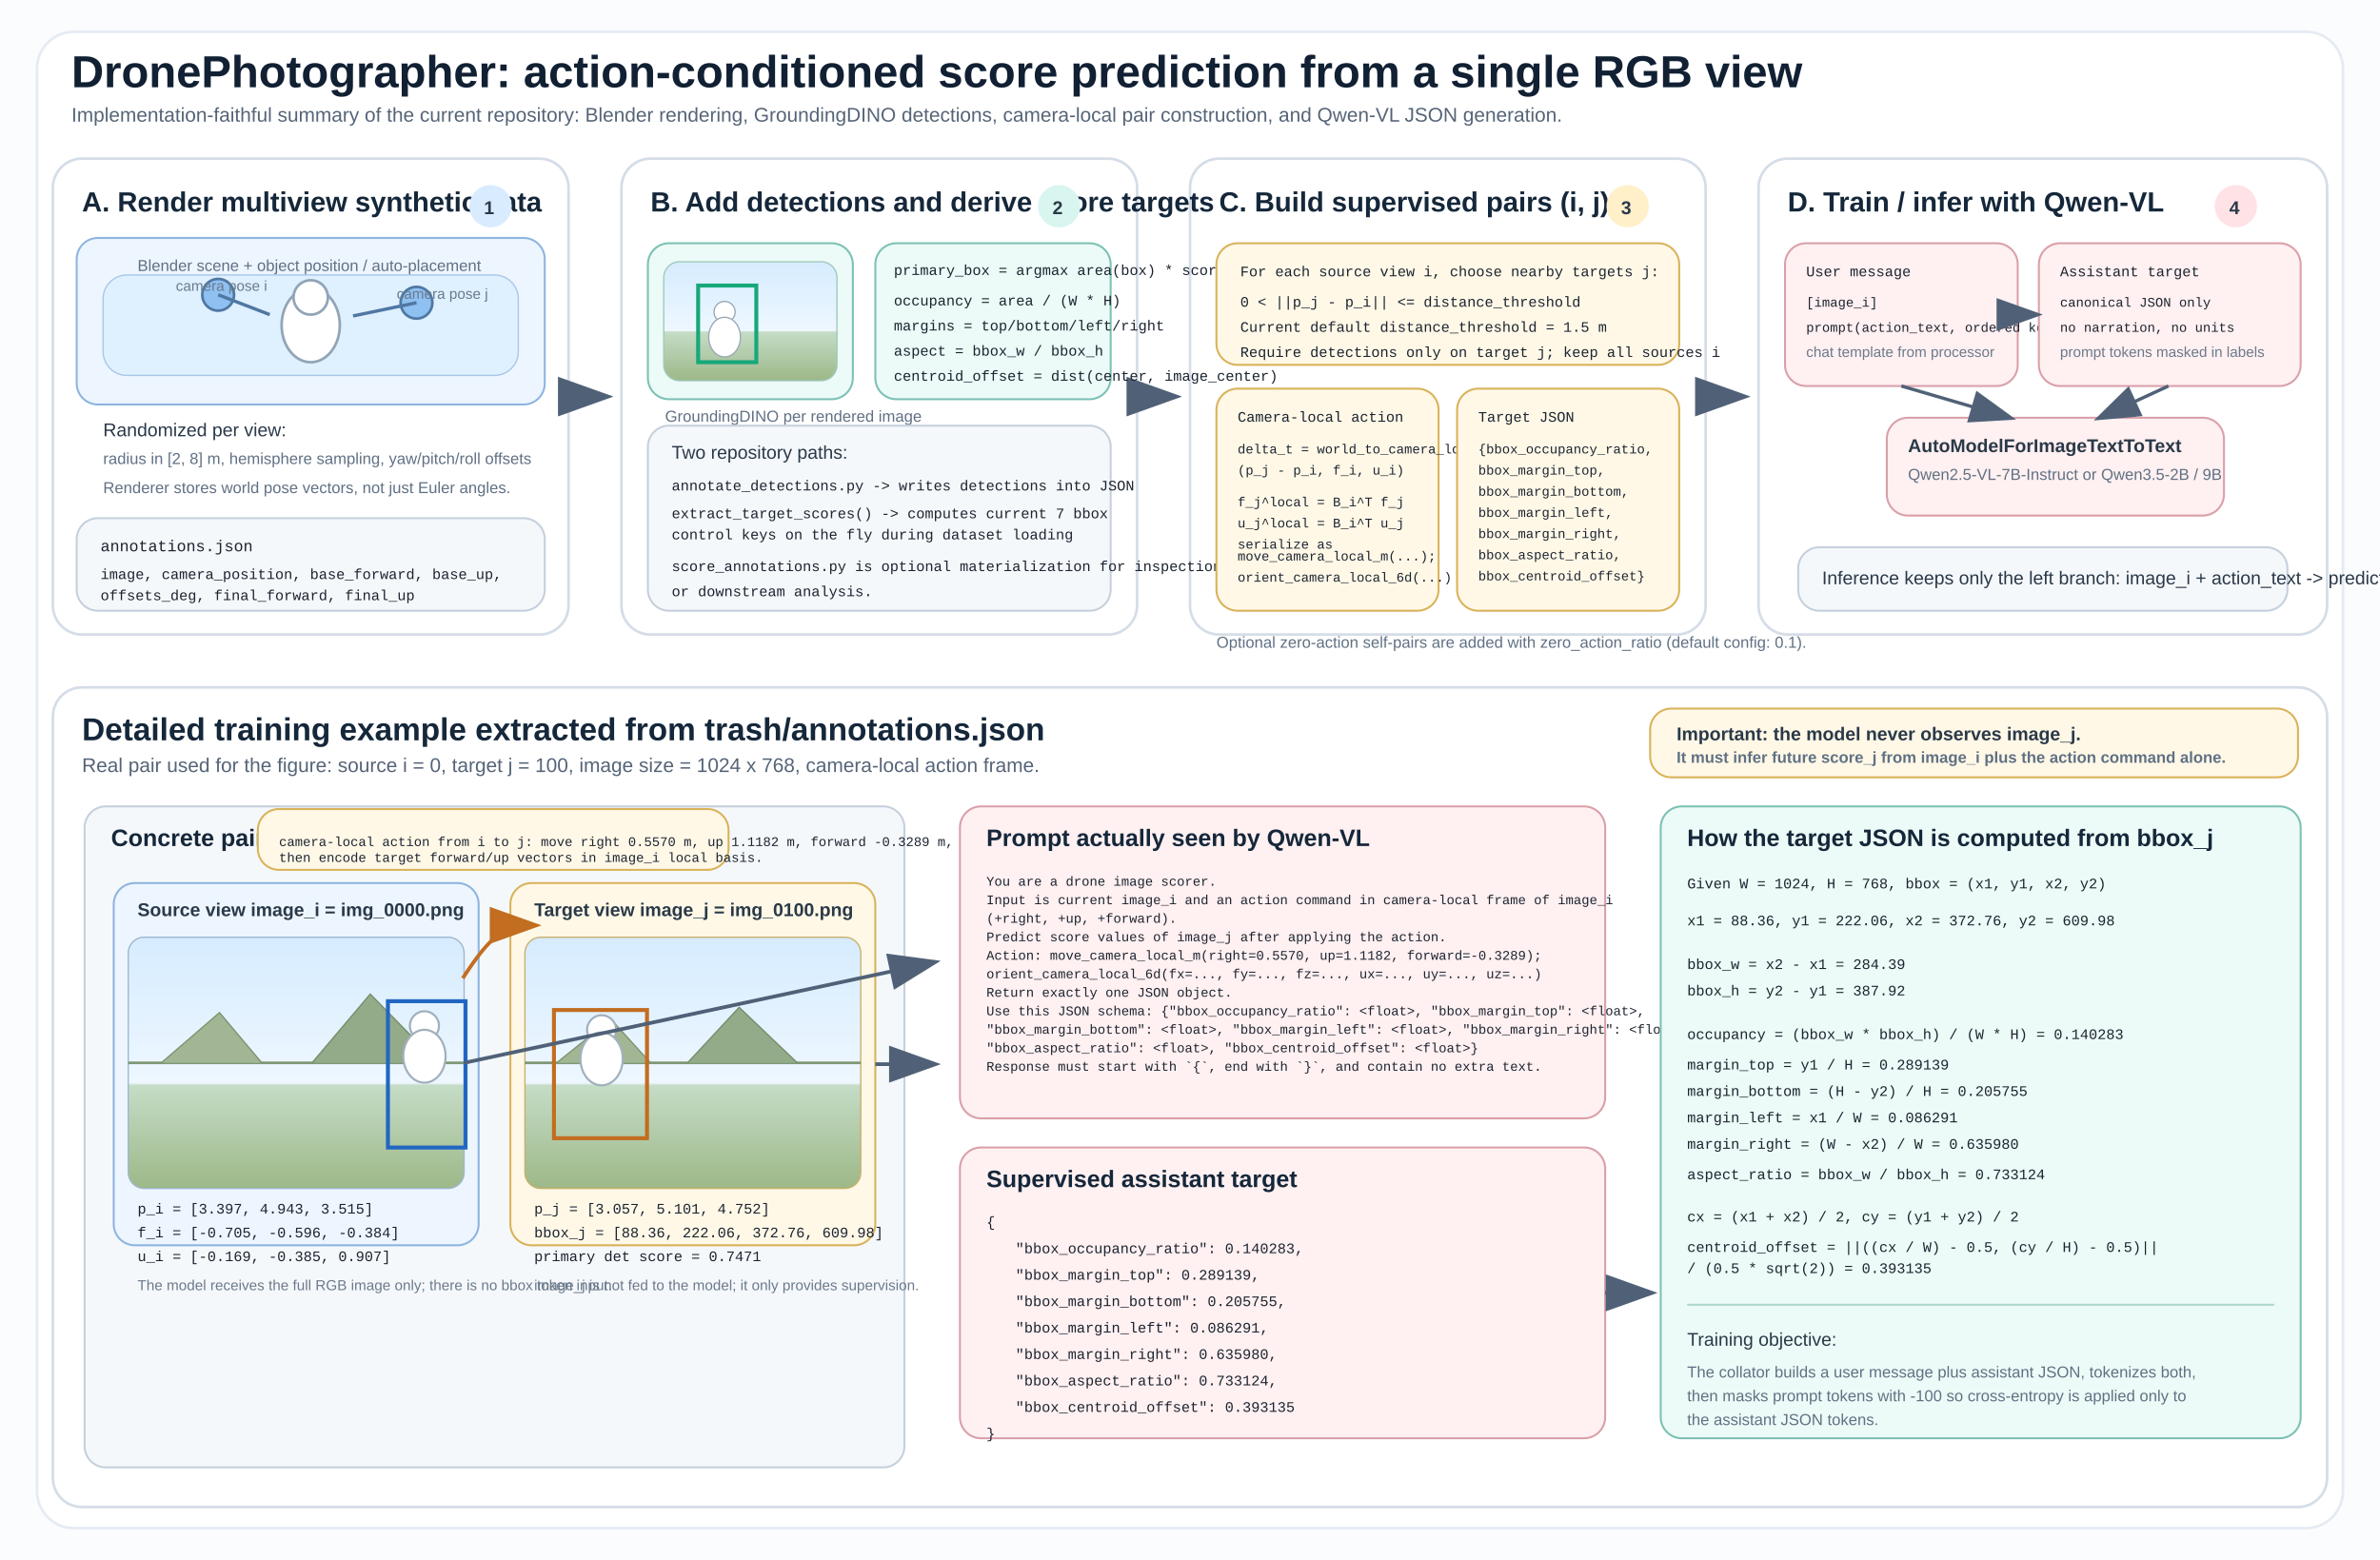
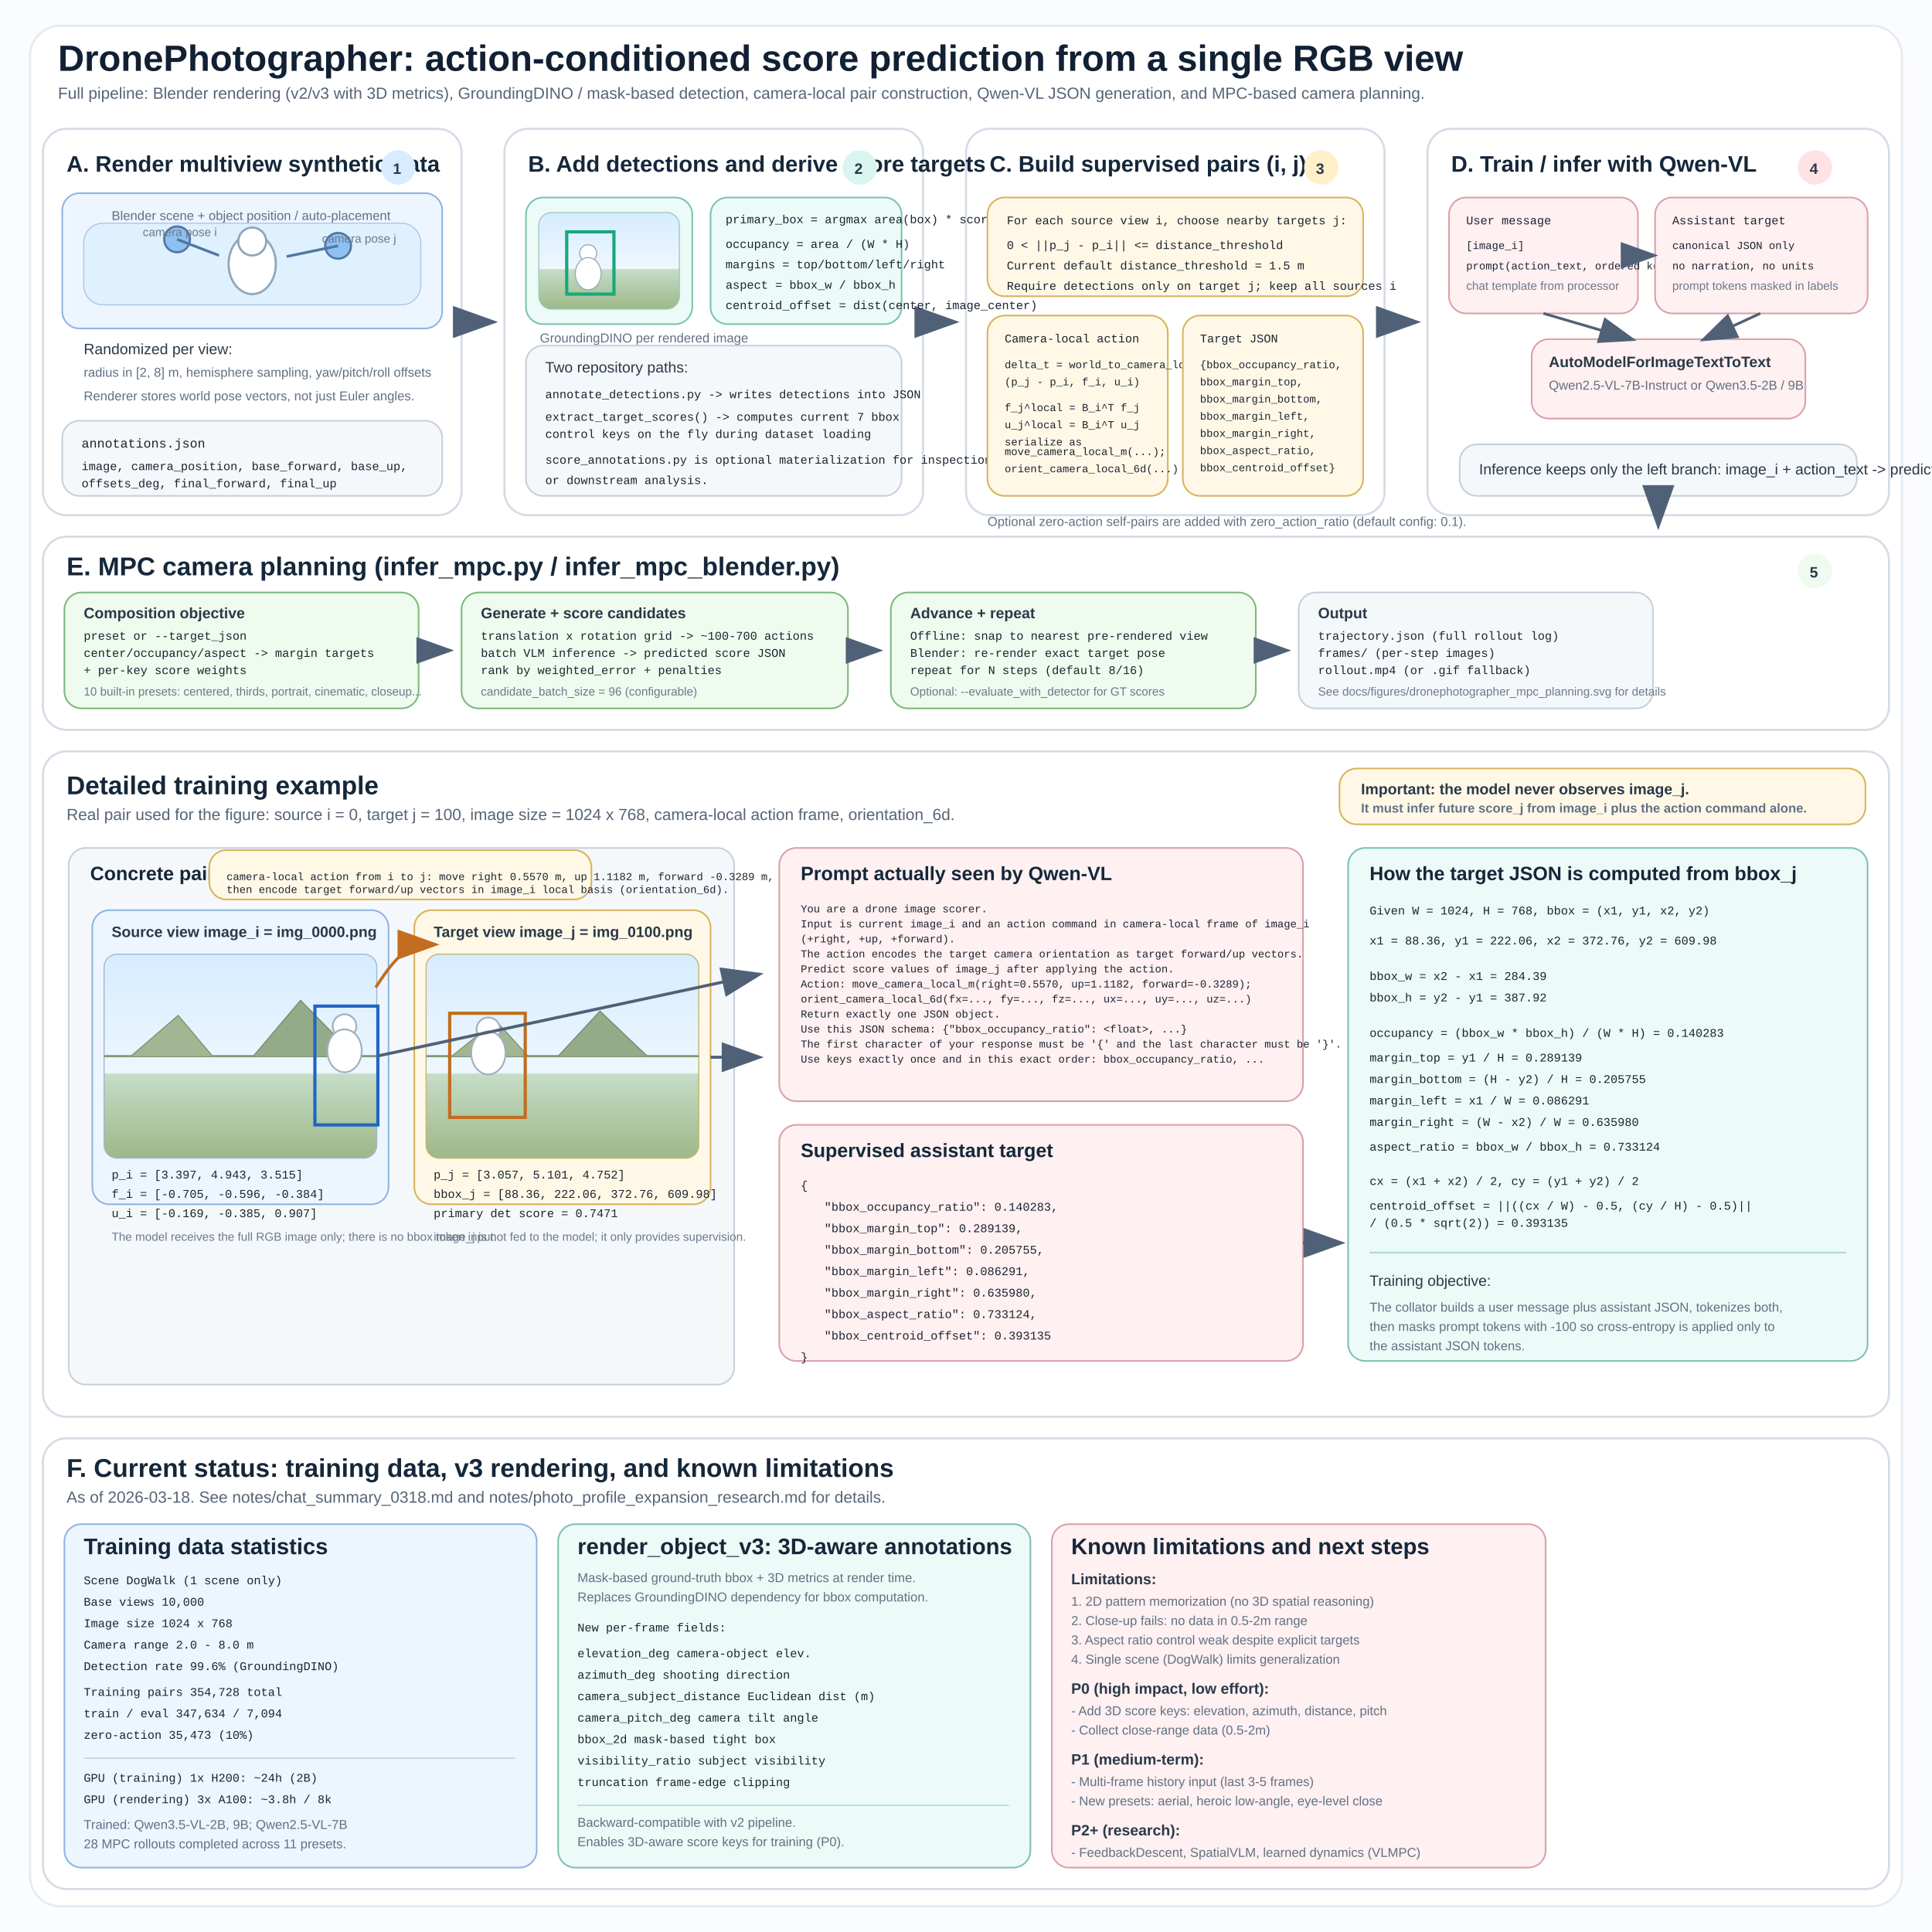
- <svg xmlns="http://www.w3.org/2000/svg" width="1800" height="1180" viewBox="0 0 1800 1180">
+ <svg xmlns="http://www.w3.org/2000/svg" width="1800" height="1800" viewBox="0 0 1800 1800">
  <defs>
    <marker id="arrow" markerWidth="14" markerHeight="10" refX="12" refY="5" orient="auto" markerUnits="strokeWidth">
      <path d="M 0 0 L 14 5 L 0 10 z" fill="#506177" />
    </marker>
    <marker id="arrowWarm" markerWidth="14" markerHeight="10" refX="12" refY="5" orient="auto" markerUnits="strokeWidth">
      <path d="M 0 0 L 14 5 L 0 10 z" fill="#c26d1f" />
    </marker>
    <linearGradient id="imgSky" x1="0" y1="0" x2="0" y2="1">
      <stop offset="0%" stop-color="#d6ecff" />
      <stop offset="58%" stop-color="#eef7ff" />
      <stop offset="59%" stop-color="#c5dcc6" />
      <stop offset="100%" stop-color="#9db888" />
    </linearGradient>
    <style>
      .title { font-family: Arial, Helvetica, sans-serif; font-size: 34px; font-weight: 700; fill: #112033; }
      .subtitle { font-family: Arial, Helvetica, sans-serif; font-size: 15px; fill: #556477; }
      .panel-title { font-family: Arial, Helvetica, sans-serif; font-size: 21px; font-weight: 700; fill: #15273a; }
      .section-title { font-family: Arial, Helvetica, sans-serif; font-size: 24px; font-weight: 700; fill: #15273a; }
      .body { font-family: Arial, Helvetica, sans-serif; font-size: 14px; fill: #2a3948; }
      .small { font-family: Arial, Helvetica, sans-serif; font-size: 12px; fill: #607083; }
      .tiny { font-family: Arial, Helvetica, sans-serif; font-size: 11px; fill: #6b7a8b; }
      .code { font-family: "Courier New", Courier, monospace; font-size: 12px; fill: #1c2430; }
      .code-small { font-family: "Courier New", Courier, monospace; font-size: 11px; fill: #1c2430; }
      .code-tiny { font-family: "Courier New", Courier, monospace; font-size: 10px; fill: #1c2430; }
      .panel { fill: #ffffff; stroke: #d5dde7; stroke-width: 2; rx: 22; ry: 22; }
      .box-blue { fill: #edf5ff; stroke: #8eb5e0; stroke-width: 1.5; rx: 16; ry: 16; }
      .box-teal { fill: #ecfbf7; stroke: #7cc1b4; stroke-width: 1.5; rx: 16; ry: 16; }
      .box-gold { fill: #fff8e7; stroke: #d9b35b; stroke-width: 1.5; rx: 16; ry: 16; }
      .box-rose { fill: #fff0f1; stroke: #d9a0a9; stroke-width: 1.5; rx: 16; ry: 16; }
      .box-slate { fill: #f5f8fb; stroke: #c5d0dc; stroke-width: 1.5; rx: 16; ry: 16; }
      .dash { stroke-dasharray: 8 7; }
    </style>
  </defs>
-   <rect x="0" y="0" width="1800" height="1180" fill="#fbfcfe" />
-   <rect x="28" y="24" width="1744" height="1132" rx="28" ry="28" fill="#ffffff" stroke="#e5ebf2" stroke-width="2" />
+   <rect x="0" y="0" width="1800" height="1800" fill="#fbfcfe" />
+   <rect x="28" y="24" width="1744" height="1752" rx="28" ry="28" fill="#ffffff" stroke="#e5ebf2" stroke-width="2" />
  <text x="54" y="66" class="title">DronePhotographer: action-conditioned score prediction from a single RGB view</text>
-   <text x="54" y="92" class="subtitle">Implementation-faithful summary of the current repository: Blender rendering, GroundingDINO detections, camera-local pair construction, and Qwen-VL JSON generation.</text>
+   <text x="54" y="92" class="subtitle">Full pipeline: Blender rendering (v2/v3 with 3D metrics), GroundingDINO / mask-based detection, camera-local pair construction, Qwen-VL JSON generation, and MPC-based camera planning.</text>
  <rect x="40" y="120" width="390" height="360" class="panel" />
  <rect x="470" y="120" width="390" height="360" class="panel" />
  <rect x="900" y="120" width="390" height="360" class="panel" />
  <rect x="1330" y="120" width="430" height="360" class="panel" />
  <line x1="430" y1="300" x2="458" y2="300" stroke="#506177" stroke-width="3" marker-end="url(#arrow)" />
  <line x1="860" y1="300" x2="888" y2="300" stroke="#506177" stroke-width="3" marker-end="url(#arrow)" />
  <line x1="1290" y1="300" x2="1318" y2="300" stroke="#506177" stroke-width="3" marker-end="url(#arrow)" />
  <text x="62" y="160" class="panel-title">A. Render multiview synthetic data</text>
  <circle cx="371" cy="156" r="16" fill="#d9ebff" />
  <text x="366" y="162" class="body" style="font-weight:700;">1</text>
  <rect x="58" y="180" width="354" height="126" class="box-blue" />
  <rect x="78" y="208" width="314" height="76" rx="18" ry="18" fill="#dff0ff" stroke="#a8c7e8" />
  <ellipse cx="235" cy="246" rx="22" ry="28" fill="#ffffff" stroke="#91a5b7" stroke-width="2" />
  <circle cx="235" cy="225" r="13" fill="#ffffff" stroke="#91a5b7" stroke-width="2" />
  <circle cx="165" cy="223" r="12" fill="#8fc0f2" stroke="#4f78a2" stroke-width="2" />
  <path d="M 165 223 L 204 238" stroke="#4f78a2" stroke-width="2.5" />
  <circle cx="315" cy="229" r="12" fill="#8fc0f2" stroke="#4f78a2" stroke-width="2" />
  <path d="M 315 229 L 267 239" stroke="#4f78a2" stroke-width="2.5" />
  <text x="104" y="205" class="small">Blender scene + object position / auto-placement</text>
  <text x="133" y="220" class="tiny">camera pose i</text>
  <text x="300" y="226" class="tiny">camera pose j</text>
  <text x="78" y="330" class="body">Randomized per view:</text>
  <text x="78" y="351" class="small">radius in [2, 8] m, hemisphere sampling, yaw/pitch/roll offsets</text>
  <text x="78" y="373" class="small">Renderer stores world pose vectors, not just Euler angles.</text>
  <rect x="58" y="392" width="354" height="70" class="box-slate" />
  <text x="76" y="417" class="code">annotations.json</text>
  <text x="76" y="438" class="code-small">image, camera_position, base_forward, base_up,</text>
  <text x="76" y="454" class="code-small">offsets_deg, final_forward, final_up</text>
  <text x="492" y="160" class="panel-title">B. Add detections and derive score targets</text>
  <circle cx="801" cy="156" r="16" fill="#d9f5ef" />
  <text x="796" y="162" class="body" style="font-weight:700;">2</text>
  <rect x="490" y="184" width="155" height="118" class="box-teal" />
  <rect x="502" y="198" width="131" height="90" rx="12" ry="12" fill="url(#imgSky)" stroke="#9fc8bc" />
  <rect x="528" y="216" width="44" height="58" fill="none" stroke="#17a87a" stroke-width="3" />
  <circle cx="548" cy="236" r="8" fill="#ffffff" stroke="#9aa9b6" />
  <ellipse cx="548" cy="255" rx="12" ry="15" fill="#ffffff" stroke="#9aa9b6" />
  <text x="503" y="319" class="small">GroundingDINO per rendered image</text>
  <text x="503" y="336" class="tiny">caption example: "a snowman"</text>
  <rect x="662" y="184" width="178" height="118" class="box-teal" />
  <text x="676" y="208" class="code-small">primary_box = argmax area(box) * score</text>
  <text x="676" y="231" class="code-small">occupancy = area / (W * H)</text>
  <text x="676" y="250" class="code-small">margins = top/bottom/left/right</text>
  <text x="676" y="269" class="code-small">aspect = bbox_w / bbox_h</text>
  <text x="676" y="288" class="code-small">centroid_offset = dist(center, image_center)</text>
  <rect x="490" y="322" width="350" height="140" class="box-slate" />
  <text x="508" y="347" class="body">Two repository paths:</text>
  <text x="508" y="371" class="code-small">annotate_detections.py -&gt; writes detections into JSON</text>
  <text x="508" y="392" class="code-small">extract_target_scores() -&gt; computes current 7 bbox</text>
  <text x="508" y="408" class="code-small">control keys on the fly during dataset loading</text>
  <text x="508" y="432" class="code-small">score_annotations.py is optional materialization for inspection</text>
  <text x="508" y="451" class="code-small">or downstream analysis.</text>
  <text x="922" y="160" class="panel-title">C. Build supervised pairs (i, j)</text>
  <circle cx="1231" cy="156" r="16" fill="#fff0ca" />
  <text x="1226" y="162" class="body" style="font-weight:700;">3</text>
  <rect x="920" y="184" width="350" height="92" class="box-gold" />
  <text x="938" y="209" class="code-small">For each source view i, choose nearby targets j:</text>
  <text x="938" y="232" class="code-small">0 &lt; ||p_j - p_i|| &lt;= distance_threshold</text>
  <text x="938" y="251" class="code-small">Current default distance_threshold = 1.5 m</text>
  <text x="938" y="270" class="code-small">Require detections only on target j; keep all sources i</text>
  <rect x="920" y="294" width="168" height="168" class="box-gold" />
  <text x="936" y="319" class="code-small">Camera-local action</text>
  <text x="936" y="343" class="code-tiny">delta_t = world_to_camera_local</text>
  <text x="936" y="359" class="code-tiny">(p_j - p_i, f_i, u_i)</text>
  <text x="936" y="383" class="code-tiny">f_j^local = B_i^T f_j</text>
  <text x="936" y="399" class="code-tiny">u_j^local = B_i^T u_j</text>
  <text x="936" y="415" class="code-tiny">serialize as</text>
  <text x="936" y="424" class="code-tiny">move_camera_local_m(...);</text>
  <text x="936" y="440" class="code-tiny">orient_camera_local_6d(...)</text>
  <rect x="1102" y="294" width="168" height="168" class="box-gold" />
  <text x="1118" y="319" class="code-small">Target JSON</text>
  <text x="1118" y="343" class="code-tiny">{bbox_occupancy_ratio,</text>
  <text x="1118" y="359" class="code-tiny">bbox_margin_top,</text>
  <text x="1118" y="375" class="code-tiny">bbox_margin_bottom,</text>
  <text x="1118" y="391" class="code-tiny">bbox_margin_left,</text>
  <text x="1118" y="407" class="code-tiny">bbox_margin_right,</text>
  <text x="1118" y="423" class="code-tiny">bbox_aspect_ratio,</text>
  <text x="1118" y="439" class="code-tiny">bbox_centroid_offset}</text>
  <text x="920" y="490" class="small">Optional zero-action self-pairs are added with zero_action_ratio (default config: 0.1).</text>
  <text x="1352" y="160" class="panel-title">D. Train / infer with Qwen-VL</text>
  <circle cx="1691" cy="156" r="16" fill="#ffe2e6" />
  <text x="1686" y="162" class="body" style="font-weight:700;">4</text>
  <rect x="1350" y="184" width="176" height="108" class="box-rose" />
  <text x="1366" y="209" class="code-small">User message</text>
  <text x="1366" y="232" class="code-tiny">[image_i]</text>
  <text x="1366" y="251" class="code-tiny">prompt(action_text, ordered keys)</text>
  <text x="1366" y="270" class="tiny">chat template from processor</text>
  <rect x="1542" y="184" width="198" height="108" class="box-rose" />
  <text x="1558" y="209" class="code-small">Assistant target</text>
  <text x="1558" y="232" class="code-tiny">canonical JSON only</text>
  <text x="1558" y="251" class="code-tiny">no narration, no units</text>
  <text x="1558" y="270" class="tiny">prompt tokens masked in labels</text>
  <line x1="1528" y1="238" x2="1540" y2="238" stroke="#506177" stroke-width="2.5" marker-end="url(#arrow)" />
  <rect x="1427" y="316" width="255" height="74" class="box-rose" />
  <text x="1443" y="342" class="body" style="font-weight:700;">AutoModelForImageTextToText</text>
  <text x="1443" y="363" class="small">Qwen2.5-VL-7B-Instruct or Qwen3.5-2B / 9B</text>
  <line x1="1438" y1="292" x2="1520" y2="316" stroke="#506177" stroke-width="2.5" marker-end="url(#arrow)" />
  <line x1="1640" y1="292" x2="1588" y2="316" stroke="#506177" stroke-width="2.5" marker-end="url(#arrow)" />
  <rect x="1360" y="414" width="370" height="48" class="box-slate" />
  <text x="1378" y="442" class="body">Inference keeps only the left branch: image_i + action_text -&gt; predicted score JSON.</text>
-   <rect x="40" y="520" width="1720" height="620" class="panel" />
-   <text x="62" y="560" class="section-title">Detailed training example extracted from trash/annotations.json</text>
-   <text x="62" y="584" class="subtitle">Real pair used for the figure: source i = 0, target j = 100, image size = 1024 x 768, camera-local action frame.</text>
-   <rect x="64" y="610" width="620" height="500" class="box-slate" />
-   <text x="84" y="640" class="panel-title" style="font-size:18px;">Concrete pair geometry</text>
-   <rect x="86" y="668" width="276" height="274" class="box-blue" />
-   <text x="104" y="693" class="body" style="font-weight:700;">Source view image_i = img_0000.png</text>
-   <rect x="97" y="709" width="254" height="190" rx="12" ry="12" fill="url(#imgSky)" stroke="#9eb7ce" />
-   <path d="M 97 804 L 351 804" stroke="#7f9876" stroke-width="2" />
-   <path d="M 122 804 L 166 766 L 198 804" fill="#a2b694" stroke="#7d9271" />
-   <path d="M 236 804 L 280 752 L 331 804" fill="#93ab88" stroke="#758c6b" />
-   <circle cx="321" cy="776" r="11" fill="#ffffff" stroke="#a1b0bd" stroke-width="1.6" />
-   <ellipse cx="321" cy="799" rx="16" ry="20" fill="#ffffff" stroke="#a1b0bd" stroke-width="1.6" />
-   <rect x="293.385" y="757.363" width="58.693" height="110.704" fill="none" stroke="#2166c2" stroke-width="3" />
-   <text x="104" y="918" class="code-small">p_i = [3.397, 4.943, 3.515]</text>
-   <text x="104" y="936" class="code-small">f_i = [-0.705, -0.596, -0.384]</text>
-   <text x="104" y="954" class="code-small">u_i = [-0.169, -0.385,  0.907]</text>
-   <text x="104" y="976" class="tiny">The model receives the full RGB image only; there is no bbox token input.</text>
-   <rect x="386" y="668" width="276" height="274" class="box-gold" />
-   <text x="404" y="693" class="body" style="font-weight:700;">Target view image_j = img_0100.png</text>
-   <rect x="397" y="709" width="254" height="190" rx="12" ry="12" fill="url(#imgSky)" stroke="#c9b06d" />
-   <path d="M 397 804 L 651 804" stroke="#7f9876" stroke-width="2" />
-   <path d="M 421 804 L 462 771 L 492 804" fill="#a2b694" stroke="#7d9271" />
-   <path d="M 520 804 L 559 762 L 603 804" fill="#93ab88" stroke="#758c6b" />
-   <circle cx="455" cy="779" r="11" fill="#ffffff" stroke="#a1b0bd" stroke-width="1.6" />
-   <ellipse cx="455" cy="801" rx="16" ry="20" fill="#ffffff" stroke="#a1b0bd" stroke-width="1.6" />
-   <rect x="418.957" y="764.038" width="70.389" height="96.98" fill="none" stroke="#c26d1f" stroke-width="3" />
-   <text x="404" y="918" class="code-small">p_j = [3.057, 5.101, 4.752]</text>
-   <text x="404" y="936" class="code-small">bbox_j = [88.36, 222.06, 372.76, 609.98]</text>
-   <text x="404" y="954" class="code-small">primary det score = 0.7471</text>
-   <text x="404" y="976" class="tiny">image_j is not fed to the model; it only provides supervision.</text>
-   <path d="M 350 740 C 372 706, 382 700, 404 700" fill="none" stroke="#c26d1f" stroke-width="2.8" marker-end="url(#arrowWarm)" />
-   <rect x="195" y="612" width="356" height="46" class="box-gold" />
-   <text x="211" y="640" class="code-tiny">camera-local action from i to j: move right 0.5570 m, up 1.1182 m, forward -0.3289 m,</text>
-   <text x="211" y="652" class="code-tiny">then encode target forward/up vectors in image_i local basis.</text>
-   <line x1="662" y1="805" x2="706" y2="805" stroke="#506177" stroke-width="2.8" marker-end="url(#arrow)" />
-   <line x1="351" y1="804" x2="706" y2="728" stroke="#506177" stroke-width="2.8" marker-end="url(#arrow)" />
-   <rect x="726" y="610" width="488" height="236" class="box-rose" />
-   <text x="746" y="640" class="panel-title" style="font-size:18px;">Prompt actually seen by Qwen-VL</text>
-   <text x="746" y="670" class="code-tiny">You are a drone image scorer.</text>
-   <text x="746" y="684" class="code-tiny">Input is current image_i and an action command in camera-local frame of image_i</text>
-   <text x="746" y="698" class="code-tiny">(+right, +up, +forward).</text>
-   <text x="746" y="712" class="code-tiny">Predict score values of image_j after applying the action.</text>
-   <text x="746" y="726" class="code-tiny">Action: move_camera_local_m(right=0.5570, up=1.1182, forward=-0.3289);</text>
-   <text x="746" y="740" class="code-tiny">orient_camera_local_6d(fx=..., fy=..., fz=..., ux=..., uy=..., uz=...)</text>
-   <text x="746" y="754" class="code-tiny">Return exactly one JSON object.</text>
-   <text x="746" y="768" class="code-tiny">Use this JSON schema: {"bbox_occupancy_ratio": &lt;float&gt;, "bbox_margin_top": &lt;float&gt;,</text>
-   <text x="746" y="782" class="code-tiny">"bbox_margin_bottom": &lt;float&gt;, "bbox_margin_left": &lt;float&gt;, "bbox_margin_right": &lt;float&gt;,</text>
-   <text x="746" y="796" class="code-tiny">"bbox_aspect_ratio": &lt;float&gt;, "bbox_centroid_offset": &lt;float&gt;}</text>
-   <text x="746" y="810" class="code-tiny">Response must start with `{`, end with `}`, and contain no extra text.</text>
-   <rect x="726" y="868" width="488" height="220" class="box-rose" />
-   <text x="746" y="898" class="panel-title" style="font-size:18px;">Supervised assistant target</text>
-   <text x="746" y="928" class="code-small">{</text>
-   <text x="768" y="948" class="code-small">"bbox_occupancy_ratio": 0.140283,</text>
-   <text x="768" y="968" class="code-small">"bbox_margin_top": 0.289139,</text>
-   <text x="768" y="988" class="code-small">"bbox_margin_bottom": 0.205755,</text>
-   <text x="768" y="1008" class="code-small">"bbox_margin_left": 0.086291,</text>
-   <text x="768" y="1028" class="code-small">"bbox_margin_right": 0.635980,</text>
-   <text x="768" y="1048" class="code-small">"bbox_aspect_ratio": 0.733124,</text>
-   <text x="768" y="1068" class="code-small">"bbox_centroid_offset": 0.393135</text>
-   <text x="746" y="1088" class="code-small">}</text>
-   <line x1="1214" y1="978" x2="1248" y2="978" stroke="#506177" stroke-width="2.8" marker-end="url(#arrow)" />
-   <rect x="1256" y="610" width="484" height="478" class="box-teal" />
-   <text x="1276" y="640" class="panel-title" style="font-size:18px;">How the target JSON is computed from bbox_j</text>
-   <text x="1276" y="672" class="code-small">Given W = 1024, H = 768, bbox = (x1, y1, x2, y2)</text>
-   <text x="1276" y="700" class="code-small">x1 = 88.36, y1 = 222.06, x2 = 372.76, y2 = 609.98</text>
-   <text x="1276" y="733" class="code-small">bbox_w = x2 - x1 = 284.39</text>
-   <text x="1276" y="753" class="code-small">bbox_h = y2 - y1 = 387.92</text>
-   <text x="1276" y="786" class="code-small">occupancy = (bbox_w * bbox_h) / (W * H) = 0.140283</text>
-   <text x="1276" y="809" class="code-small">margin_top = y1 / H = 0.289139</text>
-   <text x="1276" y="829" class="code-small">margin_bottom = (H - y2) / H = 0.205755</text>
-   <text x="1276" y="849" class="code-small">margin_left = x1 / W = 0.086291</text>
-   <text x="1276" y="869" class="code-small">margin_right = (W - x2) / W = 0.635980</text>
-   <text x="1276" y="892" class="code-small">aspect_ratio = bbox_w / bbox_h = 0.733124</text>
-   <text x="1276" y="924" class="code-small">cx = (x1 + x2) / 2, cy = (y1 + y2) / 2</text>
-   <text x="1276" y="947" class="code-small">centroid_offset = ||((cx / W) - 0.5, (cy / H) - 0.5)||</text>
-   <text x="1276" y="963" class="code-small">                  / (0.5 * sqrt(2)) = 0.393135</text>
-   <line x1="1276" y1="987" x2="1720" y2="987" stroke="#aed7ce" stroke-width="1.5" />
-   <text x="1276" y="1018" class="body">Training objective:</text>
-   <text x="1276" y="1042" class="small">The collator builds a user message plus assistant JSON, tokenizes both,</text>
-   <text x="1276" y="1060" class="small">then masks prompt tokens with -100 so cross-entropy is applied only to</text>
-   <text x="1276" y="1078" class="small">the assistant JSON tokens.</text>
-   <rect x="1248" y="536" width="490" height="52" class="box-gold" />
-   <text x="1268" y="560" class="body" style="font-weight:700;">Important: the model never observes image_j.</text>
-   <text x="1268" y="577" class="small" style="font-weight:700;">It must infer future score_j from image_i plus the action command alone.</text>
+   <rect x="40" y="500" width="1720" height="180" class="panel" />
+   <text x="62" y="536" class="section-title">E. MPC camera planning (infer_mpc.py / infer_mpc_blender.py)</text>
+   <circle cx="1691" cy="532" r="16" fill="#eefbee" />
+   <text x="1686" y="538" class="body" style="font-weight:700;">5</text>
+   <line x1="1545" y1="462" x2="1545" y2="488" stroke="#506177" stroke-width="3" marker-end="url(#arrow)" />
+   <rect x="60" y="552" width="330" height="108" rx="16" ry="16" fill="#eefbee" stroke="#7db87d" stroke-width="1.5" />
+   <text x="78" y="576" class="body" style="font-weight:700;">Composition objective</text>
+   <text x="78" y="596" class="code-small">preset or --target_json</text>
+   <text x="78" y="612" class="code-small">center/occupancy/aspect -&gt; margin targets</text>
+   <text x="78" y="628" class="code-small">+ per-key score weights</text>
+   <text x="78" y="648" class="tiny">10 built-in presets: centered, thirds, portrait, cinematic, closeup...</text>
+   <line x1="390" y1="606" x2="418" y2="606" stroke="#506177" stroke-width="2.5" marker-end="url(#arrow)" />
+   <rect x="430" y="552" width="360" height="108" rx="16" ry="16" fill="#eefbee" stroke="#7db87d" stroke-width="1.5" />
+   <text x="448" y="576" class="body" style="font-weight:700;">Generate + score candidates</text>
+   <text x="448" y="596" class="code-small">translation x rotation grid -&gt; ~100-700 actions</text>
+   <text x="448" y="612" class="code-small">batch VLM inference -&gt; predicted score JSON</text>
+   <text x="448" y="628" class="code-small">rank by weighted_error + penalties</text>
+   <text x="448" y="648" class="tiny">candidate_batch_size = 96 (configurable)</text>
+   <line x1="790" y1="606" x2="818" y2="606" stroke="#506177" stroke-width="2.5" marker-end="url(#arrow)" />
+   <rect x="830" y="552" width="340" height="108" rx="16" ry="16" fill="#eefbee" stroke="#7db87d" stroke-width="1.5" />
+   <text x="848" y="576" class="body" style="font-weight:700;">Advance + repeat</text>
+   <text x="848" y="596" class="code-small">Offline: snap to nearest pre-rendered view</text>
+   <text x="848" y="612" class="code-small">Blender: re-render exact target pose</text>
+   <text x="848" y="628" class="code-small">repeat for N steps (default 8/16)</text>
+   <text x="848" y="648" class="tiny">Optional: --evaluate_with_detector for GT scores</text>
+   <line x1="1170" y1="606" x2="1198" y2="606" stroke="#506177" stroke-width="2.5" marker-end="url(#arrow)" />
+   <rect x="1210" y="552" width="330" height="108" rx="16" ry="16" fill="#f5f8fb" stroke="#c5d0dc" stroke-width="1.5" />
+   <text x="1228" y="576" class="body" style="font-weight:700;">Output</text>
+   <text x="1228" y="596" class="code-small">trajectory.json (full rollout log)</text>
+   <text x="1228" y="612" class="code-small">frames/ (per-step images)</text>
+   <text x="1228" y="628" class="code-small">rollout.mp4 (or .gif fallback)</text>
+   <text x="1228" y="648" class="tiny">See docs/figures/dronephotographer_mpc_planning.svg for details</text>
+   <rect x="40" y="700" width="1720" height="620" class="panel" />
+   <text x="62" y="740" class="section-title">Detailed training example</text>
+   <text x="62" y="764" class="subtitle">Real pair used for the figure: source i = 0, target j = 100, image size = 1024 x 768, camera-local action frame, orientation_6d.</text>
+   <rect x="64" y="790" width="620" height="500" class="box-slate" />
+   <text x="84" y="820" class="panel-title" style="font-size:18px;">Concrete pair geometry</text>
+   <rect x="86" y="848" width="276" height="274" class="box-blue" />
+   <text x="104" y="873" class="body" style="font-weight:700;">Source view image_i = img_0000.png</text>
+   <rect x="97" y="889" width="254" height="190" rx="12" ry="12" fill="url(#imgSky)" stroke="#9eb7ce" />
+   <path d="M 97 984 L 351 984" stroke="#7f9876" stroke-width="2" />
+   <path d="M 122 984 L 166 946 L 198 984" fill="#a2b694" stroke="#7d9271" />
+   <path d="M 236 984 L 280 932 L 331 984" fill="#93ab88" stroke="#758c6b" />
+   <circle cx="321" cy="956" r="11" fill="#ffffff" stroke="#a1b0bd" stroke-width="1.6" />
+   <ellipse cx="321" cy="979" rx="16" ry="20" fill="#ffffff" stroke="#a1b0bd" stroke-width="1.6" />
+   <rect x="293.385" y="937.363" width="58.693" height="110.704" fill="none" stroke="#2166c2" stroke-width="3" />
+   <text x="104" y="1098" class="code-small">p_i = [3.397, 4.943, 3.515]</text>
+   <text x="104" y="1116" class="code-small">f_i = [-0.705, -0.596, -0.384]</text>
+   <text x="104" y="1134" class="code-small">u_i = [-0.169, -0.385,  0.907]</text>
+   <text x="104" y="1156" class="tiny">The model receives the full RGB image only; there is no bbox token input.</text>
+   <rect x="386" y="848" width="276" height="274" class="box-gold" />
+   <text x="404" y="873" class="body" style="font-weight:700;">Target view image_j = img_0100.png</text>
+   <rect x="397" y="889" width="254" height="190" rx="12" ry="12" fill="url(#imgSky)" stroke="#c9b06d" />
+   <path d="M 397 984 L 651 984" stroke="#7f9876" stroke-width="2" />
+   <path d="M 421 984 L 462 951 L 492 984" fill="#a2b694" stroke="#7d9271" />
+   <path d="M 520 984 L 559 942 L 603 984" fill="#93ab88" stroke="#758c6b" />
+   <circle cx="455" cy="959" r="11" fill="#ffffff" stroke="#a1b0bd" stroke-width="1.6" />
+   <ellipse cx="455" cy="981" rx="16" ry="20" fill="#ffffff" stroke="#a1b0bd" stroke-width="1.6" />
+   <rect x="418.957" y="944.038" width="70.389" height="96.98" fill="none" stroke="#c26d1f" stroke-width="3" />
+   <text x="404" y="1098" class="code-small">p_j = [3.057, 5.101, 4.752]</text>
+   <text x="404" y="1116" class="code-small">bbox_j = [88.36, 222.06, 372.76, 609.98]</text>
+   <text x="404" y="1134" class="code-small">primary det score = 0.7471</text>
+   <text x="404" y="1156" class="tiny">image_j is not fed to the model; it only provides supervision.</text>
+   <path d="M 350 920 C 372 886, 382 880, 404 880" fill="none" stroke="#c26d1f" stroke-width="2.8" marker-end="url(#arrowWarm)" />
+   <rect x="195" y="792" width="356" height="46" class="box-gold" />
+   <text x="211" y="820" class="code-tiny">camera-local action from i to j: move right 0.5570 m, up 1.1182 m, forward -0.3289 m,</text>
+   <text x="211" y="832" class="code-tiny">then encode target forward/up vectors in image_i local basis (orientation_6d).</text>
+   <line x1="662" y1="985" x2="706" y2="985" stroke="#506177" stroke-width="2.8" marker-end="url(#arrow)" />
+   <line x1="351" y1="984" x2="706" y2="908" stroke="#506177" stroke-width="2.8" marker-end="url(#arrow)" />
+   <rect x="726" y="790" width="488" height="236" class="box-rose" />
+   <text x="746" y="820" class="panel-title" style="font-size:18px;">Prompt actually seen by Qwen-VL</text>
+   <text x="746" y="850" class="code-tiny">You are a drone image scorer.</text>
+   <text x="746" y="864" class="code-tiny">Input is current image_i and an action command in camera-local frame of image_i</text>
+   <text x="746" y="878" class="code-tiny">(+right, +up, +forward).</text>
+   <text x="746" y="892" class="code-tiny">The action encodes the target camera orientation as target forward/up vectors.</text>
+   <text x="746" y="906" class="code-tiny">Predict score values of image_j after applying the action.</text>
+   <text x="746" y="920" class="code-tiny">Action: move_camera_local_m(right=0.5570, up=1.1182, forward=-0.3289);</text>
+   <text x="746" y="934" class="code-tiny">orient_camera_local_6d(fx=..., fy=..., fz=..., ux=..., uy=..., uz=...)</text>
+   <text x="746" y="948" class="code-tiny">Return exactly one JSON object.</text>
+   <text x="746" y="962" class="code-tiny">Use this JSON schema: {"bbox_occupancy_ratio": &lt;float&gt;, ...}</text>
+   <text x="746" y="976" class="code-tiny">The first character of your response must be '{' and the last character must be '}'.</text>
+   <text x="746" y="990" class="code-tiny">Use keys exactly once and in this exact order: bbox_occupancy_ratio, ...</text>
+   <rect x="726" y="1048" width="488" height="220" class="box-rose" />
+   <text x="746" y="1078" class="panel-title" style="font-size:18px;">Supervised assistant target</text>
+   <text x="746" y="1108" class="code-small">{</text>
+   <text x="768" y="1128" class="code-small">"bbox_occupancy_ratio": 0.140283,</text>
+   <text x="768" y="1148" class="code-small">"bbox_margin_top": 0.289139,</text>
+   <text x="768" y="1168" class="code-small">"bbox_margin_bottom": 0.205755,</text>
+   <text x="768" y="1188" class="code-small">"bbox_margin_left": 0.086291,</text>
+   <text x="768" y="1208" class="code-small">"bbox_margin_right": 0.635980,</text>
+   <text x="768" y="1228" class="code-small">"bbox_aspect_ratio": 0.733124,</text>
+   <text x="768" y="1248" class="code-small">"bbox_centroid_offset": 0.393135</text>
+   <text x="746" y="1268" class="code-small">}</text>
+   <line x1="1214" y1="1158" x2="1248" y2="1158" stroke="#506177" stroke-width="2.8" marker-end="url(#arrow)" />
+   <rect x="1256" y="790" width="484" height="478" class="box-teal" />
+   <text x="1276" y="820" class="panel-title" style="font-size:18px;">How the target JSON is computed from bbox_j</text>
+   <text x="1276" y="852" class="code-small">Given W = 1024, H = 768, bbox = (x1, y1, x2, y2)</text>
+   <text x="1276" y="880" class="code-small">x1 = 88.36, y1 = 222.06, x2 = 372.76, y2 = 609.98</text>
+   <text x="1276" y="913" class="code-small">bbox_w = x2 - x1 = 284.39</text>
+   <text x="1276" y="933" class="code-small">bbox_h = y2 - y1 = 387.92</text>
+   <text x="1276" y="966" class="code-small">occupancy = (bbox_w * bbox_h) / (W * H) = 0.140283</text>
+   <text x="1276" y="989" class="code-small">margin_top = y1 / H = 0.289139</text>
+   <text x="1276" y="1009" class="code-small">margin_bottom = (H - y2) / H = 0.205755</text>
+   <text x="1276" y="1029" class="code-small">margin_left = x1 / W = 0.086291</text>
+   <text x="1276" y="1049" class="code-small">margin_right = (W - x2) / W = 0.635980</text>
+   <text x="1276" y="1072" class="code-small">aspect_ratio = bbox_w / bbox_h = 0.733124</text>
+   <text x="1276" y="1104" class="code-small">cx = (x1 + x2) / 2, cy = (y1 + y2) / 2</text>
+   <text x="1276" y="1127" class="code-small">centroid_offset = ||((cx / W) - 0.5, (cy / H) - 0.5)||</text>
+   <text x="1276" y="1143" class="code-small">                  / (0.5 * sqrt(2)) = 0.393135</text>
+   <line x1="1276" y1="1167" x2="1720" y2="1167" stroke="#aed7ce" stroke-width="1.5" />
+   <text x="1276" y="1198" class="body">Training objective:</text>
+   <text x="1276" y="1222" class="small">The collator builds a user message plus assistant JSON, tokenizes both,</text>
+   <text x="1276" y="1240" class="small">then masks prompt tokens with -100 so cross-entropy is applied only to</text>
+   <text x="1276" y="1258" class="small">the assistant JSON tokens.</text>
+   <rect x="1248" y="716" width="490" height="52" class="box-gold" />
+   <text x="1268" y="740" class="body" style="font-weight:700;">Important: the model never observes image_j.</text>
+   <text x="1268" y="757" class="small" style="font-weight:700;">It must infer future score_j from image_i plus the action command alone.</text>
+   <rect x="40" y="1340" width="1720" height="420" class="panel" />
+   <text x="62" y="1376" class="section-title">F. Current status: training data, v3 rendering, and known limitations</text>
+   <text x="62" y="1400" class="subtitle">As of 2026-03-18. See notes/chat_summary_0318.md and notes/photo_profile_expansion_research.md for details.</text>
+   <rect x="60" y="1420" width="440" height="320" class="box-blue" />
+   <text x="78" y="1448" class="panel-title">Training data statistics</text>
+   <text x="78" y="1476" class="code-small">Scene              DogWalk (1 scene only)</text>
+   <text x="78" y="1496" class="code-small">Base views         10,000</text>
+   <text x="78" y="1516" class="code-small">Image size         1024 x 768</text>
+   <text x="78" y="1536" class="code-small">Camera range       2.0 - 8.0 m</text>
+   <text x="78" y="1556" class="code-small">Detection rate     99.6% (GroundingDINO)</text>
+   <text x="78" y="1580" class="code-small">Training pairs     354,728 total</text>
+   <text x="78" y="1600" class="code-small">  train / eval     347,634 / 7,094</text>
+   <text x="78" y="1620" class="code-small">  zero-action      35,473 (10%)</text>
+   <line x1="78" y1="1638" x2="480" y2="1638" stroke="#b8cbe0" stroke-width="1" />
+   <text x="78" y="1660" class="code-small">GPU (training)     1x H200: ~24h (2B)</text>
+   <text x="78" y="1680" class="code-small">GPU (rendering)    3x A100: ~3.8h / 8k</text>
+   <text x="78" y="1704" class="small">Trained: Qwen3.5-VL-2B, 9B; Qwen2.5-VL-7B</text>
+   <text x="78" y="1722" class="small">28 MPC rollouts completed across 11 presets.</text>
+   <rect x="520" y="1420" width="440" height="320" class="box-teal" />
+   <text x="538" y="1448" class="panel-title">render_object_v3: 3D-aware annotations</text>
+   <text x="538" y="1474" class="small">Mask-based ground-truth bbox + 3D metrics at render time.</text>
+   <text x="538" y="1492" class="small">Replaces GroundingDINO dependency for bbox computation.</text>
+   <text x="538" y="1520" class="code-small">New per-frame fields:</text>
+   <text x="538" y="1544" class="code-small">  elevation_deg            camera-object elev.</text>
+   <text x="538" y="1564" class="code-small">  azimuth_deg              shooting direction</text>
+   <text x="538" y="1584" class="code-small">  camera_subject_distance  Euclidean dist (m)</text>
+   <text x="538" y="1604" class="code-small">  camera_pitch_deg         camera tilt angle</text>
+   <text x="538" y="1624" class="code-small">  bbox_2d                  mask-based tight box</text>
+   <text x="538" y="1644" class="code-small">  visibility_ratio         subject visibility</text>
+   <text x="538" y="1664" class="code-small">  truncation               frame-edge clipping</text>
+   <line x1="538" y1="1682" x2="940" y2="1682" stroke="#9fd7ca" stroke-width="1" />
+   <text x="538" y="1702" class="small">Backward-compatible with v2 pipeline.</text>
+   <text x="538" y="1720" class="small">Enables 3D-aware score keys for training (P0).</text>
+   <rect x="980" y="1420" width="460" height="320" class="box-rose" />
+   <text x="998" y="1448" class="panel-title">Known limitations and next steps</text>
+   <text x="998" y="1476" class="body" style="font-weight:700;">Limitations:</text>
+   <text x="998" y="1496" class="small">1. 2D pattern memorization (no 3D spatial reasoning)</text>
+   <text x="998" y="1514" class="small">2. Close-up fails: no data in 0.5-2m range</text>
+   <text x="998" y="1532" class="small">3. Aspect ratio control weak despite explicit targets</text>
+   <text x="998" y="1550" class="small">4. Single scene (DogWalk) limits generalization</text>
+   <text x="998" y="1578" class="body" style="font-weight:700;">P0 (high impact, low effort):</text>
+   <text x="998" y="1598" class="small">- Add 3D score keys: elevation, azimuth, distance, pitch</text>
+   <text x="998" y="1616" class="small">- Collect close-range data (0.5-2m)</text>
+   <text x="998" y="1644" class="body" style="font-weight:700;">P1 (medium-term):</text>
+   <text x="998" y="1664" class="small">- Multi-frame history input (last 3-5 frames)</text>
+   <text x="998" y="1682" class="small">- New presets: aerial, heroic low-angle, eye-level close</text>
+   <text x="998" y="1710" class="body" style="font-weight:700;">P2+ (research):</text>
+   <text x="998" y="1730" class="small">- FeedbackDescent, SpatialVLM, learned dynamics (VLMPC)</text>
</svg>
